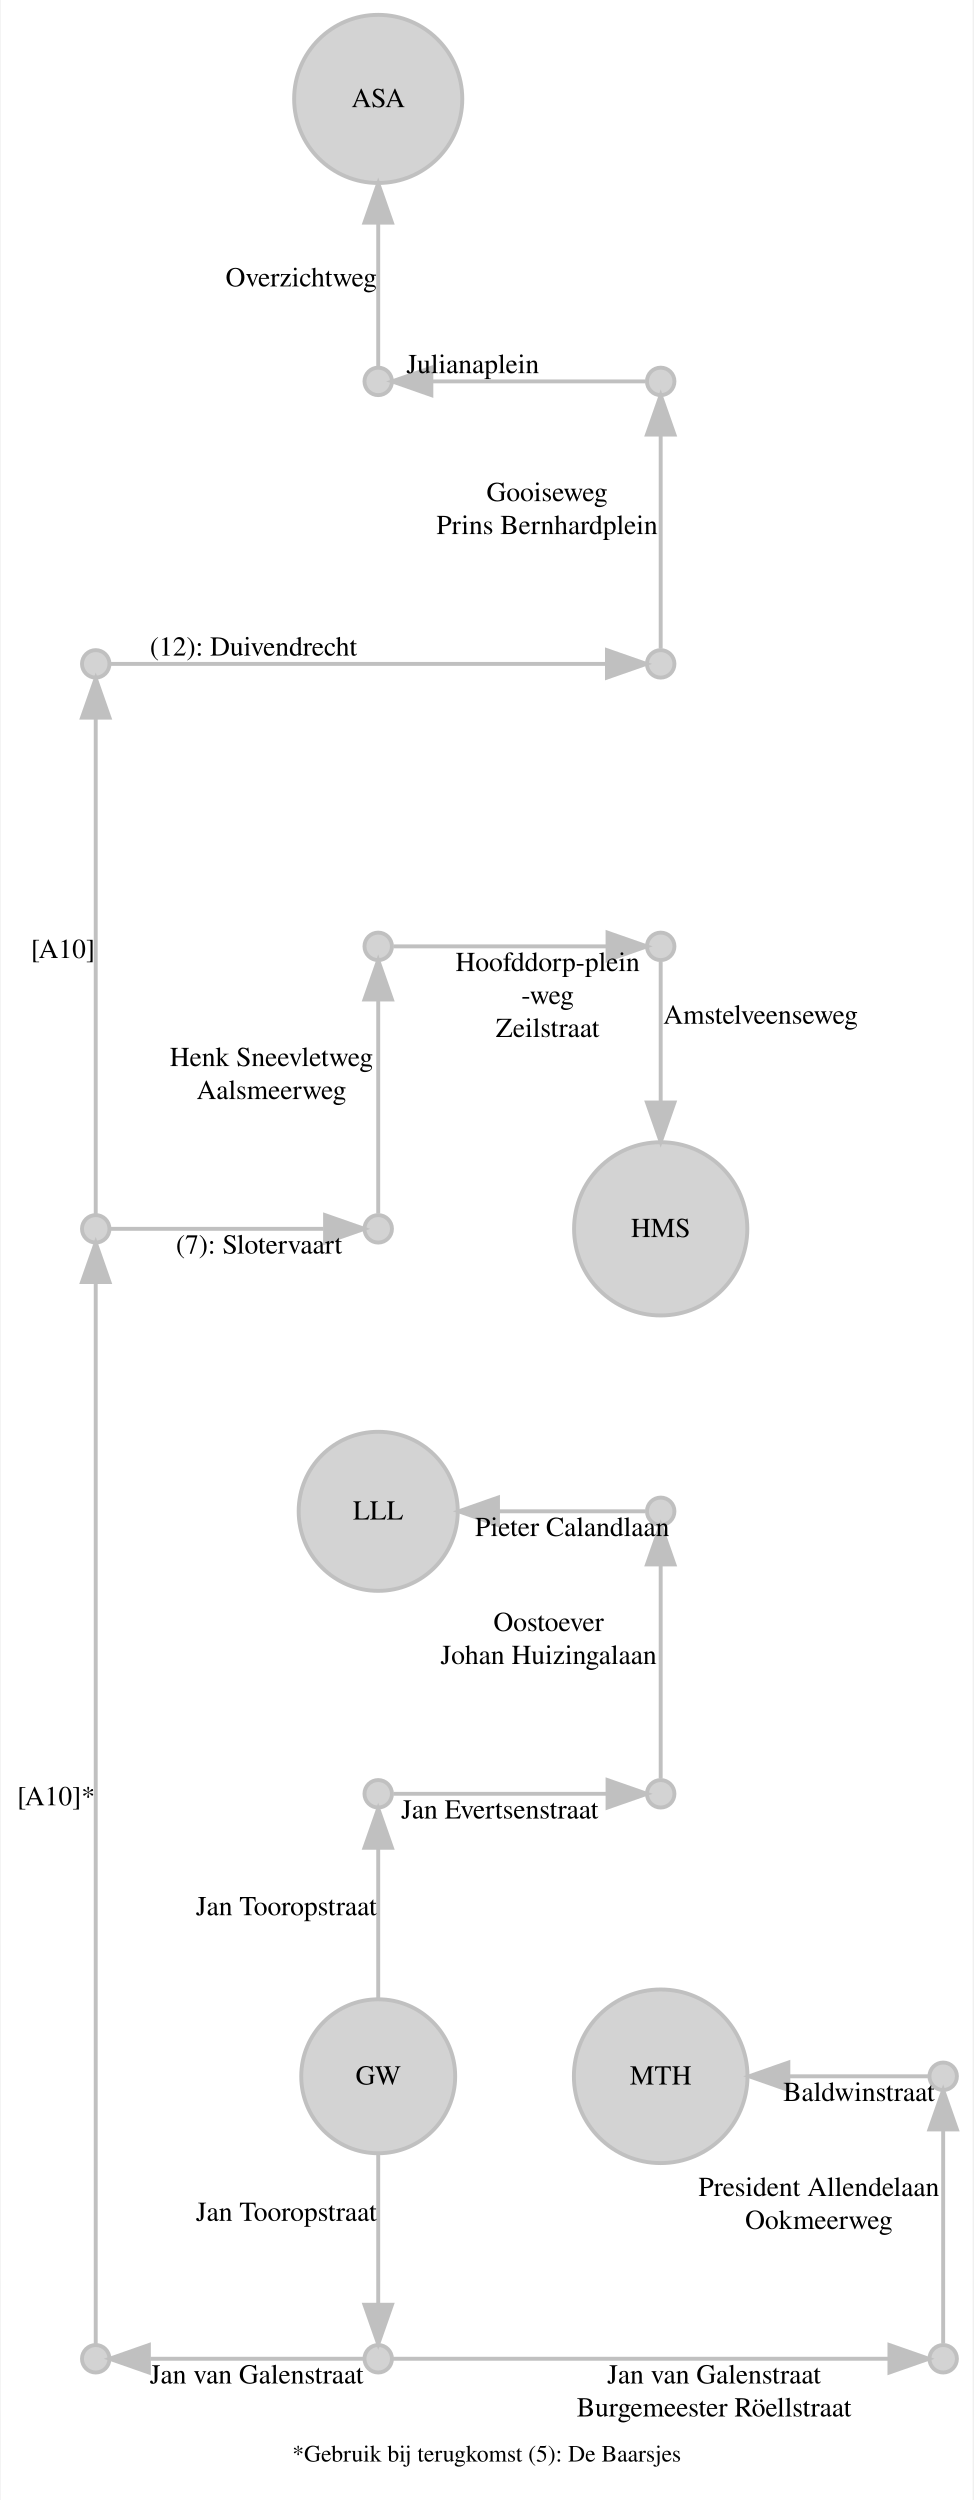
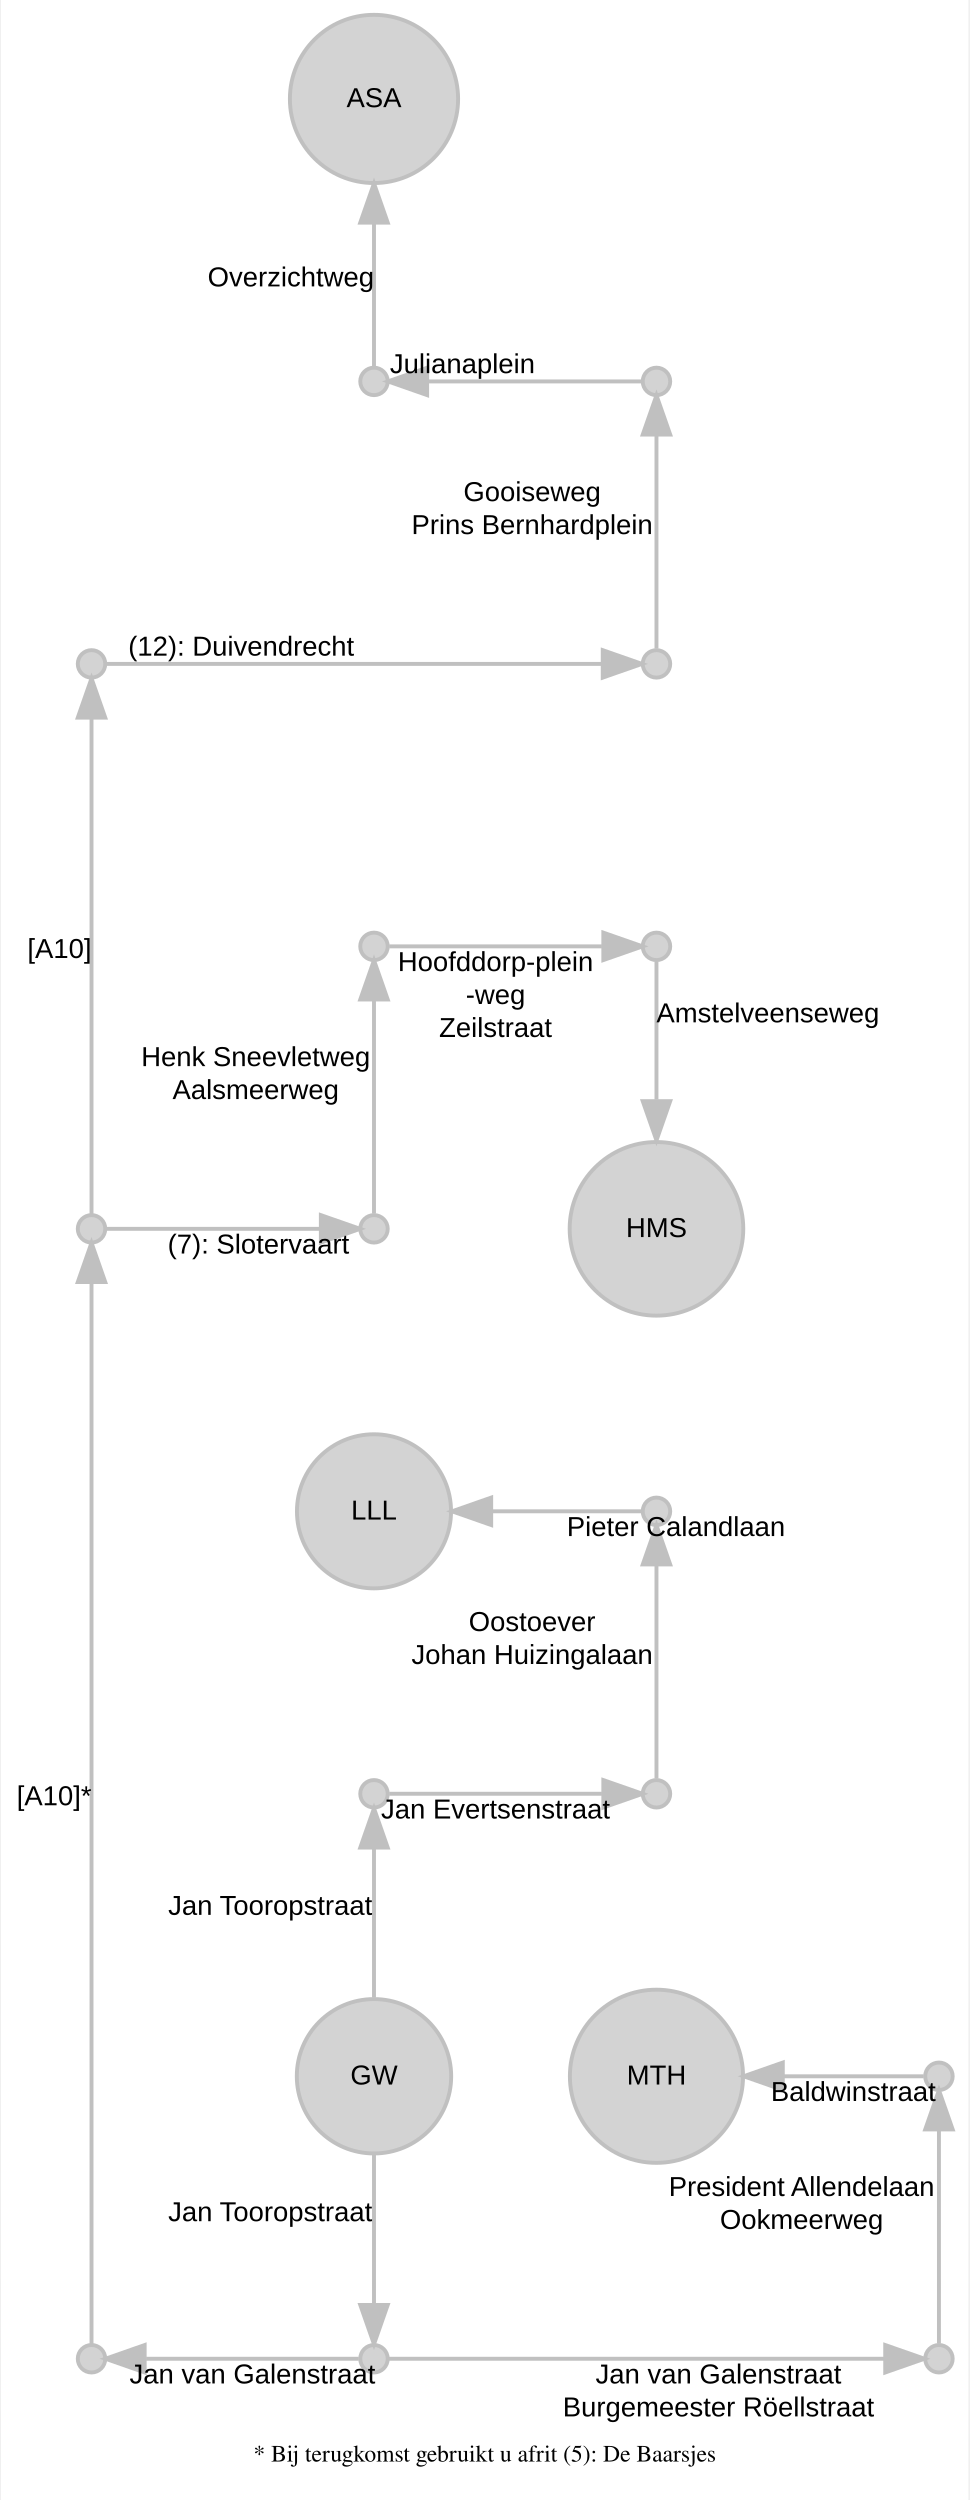
- <svg xmlns="http://www.w3.org/2000/svg" width="248pt" height="637pt" viewBox="0.00 0.00 247.71 637.21">
-   <g id="graph0" class="graph" transform="scale(1 1) rotate(0) translate(4 633.2117)">
-     <polygon fill="#ffffff" stroke="transparent" points="-4,4 -4,-633.212 243.714,-633.212 243.714,4 -4,4" />
-     <text text-anchor="middle" x="119.857" y="-5.8" font-family="Times,serif" font-size="6.00" fill="#000000">*Gebruik bij terugkomst (5): De Baarsjes</text>
+ <svg xmlns="http://www.w3.org/2000/svg" width="247pt" height="637pt" viewBox="0.00 0.00 246.56 637.22">
+   <g id="graph0" class="graph" transform="scale(1 1) rotate(0) translate(4 633.2167)">
+     <polygon fill="#ffffff" stroke="transparent" points="-4,4 -4,-633.217 242.564,-633.217 242.564,4 -4,4" />
+     <text text-anchor="middle" x="119.282" y="-5.8" font-family="Times,serif" font-size="6.00" fill="#000000">* Bij terugkomst gebruikt u afrit (5): De Baarsjes</text>
    <g id="node1" class="node">
-       <ellipse fill="#d3d3d3" stroke="#c0c0c0" cx="92.214" cy="-104" rx="19.618" ry="19.618" />
-       <text text-anchor="middle" x="92.214" y="-101.9" font-family="Times,serif" font-size="7.00" fill="#000000">GW</text>
+       <ellipse fill="#d3d3d3" stroke="#c0c0c0" cx="91.064" cy="-104" rx="19.674" ry="19.674" />
+       <text text-anchor="middle" x="91.064" y="-101.9" font-family="Arial" font-size="7.00" fill="#000000">GW</text>
    </g>
    <g id="node6" class="node">
-       <ellipse fill="#d3d3d3" stroke="#c0c0c0" cx="92.214" cy="-176" rx="3.5" ry="3.5" />
+       <ellipse fill="#d3d3d3" stroke="#c0c0c0" cx="91.064" cy="-176" rx="3.5" ry="3.5" />
    </g>
    <g id="edge1" class="edge">
-       <path fill="none" stroke="#c0c0c0" d="M92.214,-123.674C92.214,-135.896 92.214,-151.302 92.214,-162.225" />
-       <polygon fill="#c0c0c0" stroke="#c0c0c0" points="88.714,-162.243 92.214,-172.243 95.714,-162.243 88.714,-162.243" />
-       <text text-anchor="middle" x="68.792" y="-145.05" font-family="Times,serif" font-size="7.00" fill="#000000">Jan Tooropstraat</text>
+       <path fill="none" stroke="#c0c0c0" d="M91.064,-124.056C91.064,-136.138 91.064,-151.224 91.064,-162.019" />
+       <polygon fill="#c0c0c0" stroke="#c0c0c0" points="87.564,-162.285 91.064,-172.285 94.564,-162.285 87.564,-162.285" />
+       <text text-anchor="middle" x="64.612" y="-145.138" font-family="Arial" font-size="7.00" fill="#000000">Jan Tooropstraat</text>
    </g>
    <g id="node10" class="node">
-       <ellipse fill="#d3d3d3" stroke="#c0c0c0" cx="92.214" cy="-32" rx="3.5" ry="3.5" />
+       <ellipse fill="#d3d3d3" stroke="#c0c0c0" cx="91.064" cy="-32" rx="3.5" ry="3.5" />
    </g>
    <g id="edge2" class="edge">
-       <path fill="none" stroke="#c0c0c0" d="M92.214,-84.326C92.214,-72.104 92.214,-56.698 92.214,-45.775" />
-       <polygon fill="#c0c0c0" stroke="#c0c0c0" points="95.714,-45.757 92.214,-35.757 88.714,-45.757 95.714,-45.757" />
-       <text text-anchor="middle" x="68.792" y="-67.15" font-family="Times,serif" font-size="7.00" fill="#000000">Jan Tooropstraat</text>
+       <path fill="none" stroke="#c0c0c0" d="M91.064,-83.944C91.064,-71.862 91.064,-56.776 91.064,-45.981" />
+       <polygon fill="#c0c0c0" stroke="#c0c0c0" points="94.564,-45.715 91.064,-35.715 87.564,-45.715 94.564,-45.715" />
+       <text text-anchor="middle" x="64.612" y="-67.062" font-family="Arial" font-size="7.00" fill="#000000">Jan Tooropstraat</text>
    </g>
    <g id="node2" class="node">
-       <ellipse fill="#d3d3d3" stroke="#c0c0c0" cx="92.214" cy="-248" rx="20.271" ry="20.271" />
-       <text text-anchor="middle" x="92.214" y="-245.9" font-family="Times,serif" font-size="7.00" fill="#000000">LLL</text>
+       <ellipse fill="#d3d3d3" stroke="#c0c0c0" cx="91.064" cy="-248" rx="19.637" ry="19.637" />
+       <text text-anchor="middle" x="91.064" y="-245.9" font-family="Arial" font-size="7.00" fill="#000000">LLL</text>
    </g>
    <g id="node3" class="node">
-       <ellipse fill="#d3d3d3" stroke="#c0c0c0" cx="164.214" cy="-104" rx="22.123" ry="22.123" />
-       <text text-anchor="middle" x="164.214" y="-101.9" font-family="Times,serif" font-size="7.00" fill="#000000">MTH</text>
+       <ellipse fill="#d3d3d3" stroke="#c0c0c0" cx="163.064" cy="-104" rx="22.067" ry="22.067" />
+       <text text-anchor="middle" x="163.064" y="-101.9" font-family="Arial" font-size="7.00" fill="#000000">MTH</text>
    </g>
    <g id="node4" class="node">
-       <ellipse fill="#d3d3d3" stroke="#c0c0c0" cx="164.214" cy="-320" rx="22.077" ry="22.077" />
-       <text text-anchor="middle" x="164.214" y="-317.9" font-family="Times,serif" font-size="7.00" fill="#000000">HMS</text>
+       <ellipse fill="#d3d3d3" stroke="#c0c0c0" cx="163.064" cy="-320" rx="22.123" ry="22.123" />
+       <text text-anchor="middle" x="163.064" y="-317.9" font-family="Arial" font-size="7.00" fill="#000000">HMS</text>
    </g>
    <g id="node5" class="node">
-       <ellipse fill="#d3d3d3" stroke="#c0c0c0" cx="92.214" cy="-608" rx="21.426" ry="21.426" />
-       <text text-anchor="middle" x="92.214" y="-605.9" font-family="Times,serif" font-size="7.00" fill="#000000">ASA</text>
+       <ellipse fill="#d3d3d3" stroke="#c0c0c0" cx="91.064" cy="-608" rx="21.436" ry="21.436" />
+       <text text-anchor="middle" x="91.064" y="-605.9" font-family="Arial" font-size="7.00" fill="#000000">ASA</text>
    </g>
    <g id="node7" class="node">
-       <ellipse fill="#d3d3d3" stroke="#c0c0c0" cx="164.214" cy="-176" rx="3.5" ry="3.5" />
+       <ellipse fill="#d3d3d3" stroke="#c0c0c0" cx="163.064" cy="-176" rx="3.5" ry="3.5" />
    </g>
    <g id="edge3" class="edge">
-       <path fill="none" stroke="#c0c0c0" d="M96.085,-176C106.14,-176 133.473,-176 150.304,-176" />
-       <polygon fill="#c0c0c0" stroke="#c0c0c0" points="150.668,-179.5 160.668,-176 150.668,-172.5 150.668,-179.5" />
-       <text text-anchor="middle" x="123.195" y="-169.7" font-family="Times,serif" font-size="7.00" fill="#000000">Jan Evertsenstraat</text>
+       <path fill="none" stroke="#c0c0c0" d="M94.935,-176C104.99,-176 132.323,-176 149.154,-176" />
+       <polygon fill="#c0c0c0" stroke="#c0c0c0" points="149.518,-179.5 159.518,-176 149.518,-172.5 149.518,-179.5" />
+       <text text-anchor="middle" x="122.044" y="-169.7" font-family="Arial" font-size="7.00" fill="#000000">Jan Evertsenstraat</text>
    </g>
    <g id="node9" class="node">
-       <ellipse fill="#d3d3d3" stroke="#c0c0c0" cx="164.214" cy="-248" rx="3.5" ry="3.5" />
+       <ellipse fill="#d3d3d3" stroke="#c0c0c0" cx="163.064" cy="-248" rx="3.5" ry="3.5" />
    </g>
    <g id="edge4" class="edge">
-       <path fill="none" stroke="#c0c0c0" d="M164.214,-179.871C164.214,-189.926 164.214,-217.259 164.214,-234.09" />
-       <polygon fill="#c0c0c0" stroke="#c0c0c0" points="160.714,-234.454 164.214,-244.454 167.714,-234.454 160.714,-234.454" />
-       <text text-anchor="middle" x="135.64" y="-217.481" font-family="Times,serif" font-size="7.00" fill="#000000">Oostoever </text>
-       <text text-anchor="middle" x="135.64" y="-209.081" font-family="Times,serif" font-size="7.00" fill="#000000"> Johan Huizingalaan</text>
+       <path fill="none" stroke="#c0c0c0" d="M163.064,-179.871C163.064,-189.926 163.064,-217.259 163.064,-234.09" />
+       <polygon fill="#c0c0c0" stroke="#c0c0c0" points="159.564,-234.454 163.064,-244.454 166.564,-234.454 159.564,-234.454" />
+       <text text-anchor="middle" x="131.36" y="-217.481" font-family="Arial" font-size="7.00" fill="#000000">Oostoever </text>
+       <text text-anchor="middle" x="131.36" y="-209.081" font-family="Arial" font-size="7.00" fill="#000000"> Johan Huizingalaan</text>
    </g>
    <g id="node8" class="node">
-       <ellipse fill="#d3d3d3" stroke="#c0c0c0" cx="236.214" cy="-32" rx="3.5" ry="3.5" />
+       <ellipse fill="#d3d3d3" stroke="#c0c0c0" cx="235.064" cy="-32" rx="3.5" ry="3.5" />
    </g>
    <g id="node11" class="node">
-       <ellipse fill="#d3d3d3" stroke="#c0c0c0" cx="236.214" cy="-104" rx="3.5" ry="3.5" />
+       <ellipse fill="#d3d3d3" stroke="#c0c0c0" cx="235.064" cy="-104" rx="3.5" ry="3.5" />
    </g>
    <g id="edge5" class="edge">
-       <path fill="none" stroke="#c0c0c0" d="M236.214,-35.871C236.214,-45.926 236.214,-73.259 236.214,-90.09" />
-       <polygon fill="#c0c0c0" stroke="#c0c0c0" points="232.714,-90.454 236.214,-100.454 239.714,-90.454 232.714,-90.454" />
-       <text text-anchor="middle" x="204.53" y="-73.481" font-family="Times,serif" font-size="7.00" fill="#000000">President Allendelaan </text>
-       <text text-anchor="middle" x="204.53" y="-65.081" font-family="Times,serif" font-size="7.00" fill="#000000"> Ookmeerweg</text>
+       <path fill="none" stroke="#c0c0c0" d="M235.064,-35.871C235.064,-45.926 235.064,-73.259 235.064,-90.09" />
+       <polygon fill="#c0c0c0" stroke="#c0c0c0" points="231.564,-90.454 235.064,-100.454 238.564,-90.454 231.564,-90.454" />
+       <text text-anchor="middle" x="200.054" y="-73.481" font-family="Arial" font-size="7.00" fill="#000000">President Allendelaan </text>
+       <text text-anchor="middle" x="200.054" y="-65.081" font-family="Arial" font-size="7.00" fill="#000000"> Ookmeerweg</text>
    </g>
    <g id="edge6" class="edge">
-       <path fill="none" stroke="#c0c0c0" d="M160.343,-248C153.245,-248 137.536,-248 122.99,-248" />
-       <polygon fill="#c0c0c0" stroke="#c0c0c0" points="122.744,-244.5 112.744,-248 122.744,-251.5 122.744,-244.5" />
-       <text text-anchor="middle" x="141.667" y="-241.7" font-family="Times,serif" font-size="7.00" fill="#000000">Pieter Calandlaan</text>
+       <path fill="none" stroke="#c0c0c0" d="M159.193,-248C152,-248 135.969,-248 121.263,-248" />
+       <polygon fill="#c0c0c0" stroke="#c0c0c0" points="120.935,-244.5 110.935,-248 120.935,-251.5 120.935,-244.5" />
+       <text text-anchor="middle" x="168.04" y="-241.7" font-family="Arial" font-size="7.00" fill="#000000">Pieter Calandlaan</text>
    </g>
    <g id="edge7" class="edge">
-       <path fill="none" stroke="#c0c0c0" d="M95.773,-32C113.285,-32 190.722,-32 222.517,-32" />
-       <polygon fill="#c0c0c0" stroke="#c0c0c0" points="222.519,-35.5 232.519,-32 222.519,-28.5 222.519,-35.5" />
-       <text text-anchor="middle" x="177.819" y="-25.7" font-family="Times,serif" font-size="7.00" fill="#000000">Jan van Galenstraat </text>
-       <text text-anchor="middle" x="177.819" y="-17.3" font-family="Times,serif" font-size="7.00" fill="#000000"> Burgemeester Röellstraat</text>
+       <path fill="none" stroke="#c0c0c0" d="M94.623,-32C112.135,-32 189.572,-32 221.367,-32" />
+       <polygon fill="#c0c0c0" stroke="#c0c0c0" points="221.369,-35.5 231.369,-32 221.369,-28.5 221.369,-35.5" />
+       <text text-anchor="middle" x="178.867" y="-25.7" font-family="Arial" font-size="7.00" fill="#000000">Jan van Galenstraat </text>
+       <text text-anchor="middle" x="178.867" y="-17.3" font-family="Arial" font-size="7.00" fill="#000000"> Burgemeester Röellstraat</text>
    </g>
    <g id="node12" class="node">
-       <ellipse fill="#d3d3d3" stroke="#c0c0c0" cx="20.214" cy="-32" rx="3.5" ry="3.5" />
+       <ellipse fill="#d3d3d3" stroke="#c0c0c0" cx="19.064" cy="-32" rx="3.5" ry="3.5" />
    </g>
    <g id="edge8" class="edge">
-       <path fill="none" stroke="#c0c0c0" d="M88.343,-32C78.288,-32 50.955,-32 34.123,-32" />
-       <polygon fill="#c0c0c0" stroke="#c0c0c0" points="33.76,-28.5 23.76,-32 33.76,-35.5 33.76,-28.5" />
-       <text text-anchor="middle" x="61.233" y="-25.7" font-family="Times,serif" font-size="7.00" fill="#000000">Jan van Galenstraat</text>
+       <path fill="none" stroke="#c0c0c0" d="M87.193,-32C77.138,-32 49.805,-32 32.973,-32" />
+       <polygon fill="#c0c0c0" stroke="#c0c0c0" points="32.61,-28.5 22.61,-32 32.61,-35.5 32.61,-28.5" />
+       <text text-anchor="middle" x="60.083" y="-25.7" font-family="Arial" font-size="7.00" fill="#000000">Jan van Galenstraat</text>
    </g>
    <g id="edge9" class="edge">
-       <path fill="none" stroke="#c0c0c0" d="M232.343,-104C225.593,-104 211.057,-104 197.138,-104" />
-       <polygon fill="#c0c0c0" stroke="#c0c0c0" points="196.755,-100.5 186.754,-104 196.754,-107.5 196.755,-100.5" />
-       <text text-anchor="middle" x="214.741" y="-97.7" font-family="Times,serif" font-size="7.00" fill="#000000">Baldwinstraat</text>
+       <path fill="none" stroke="#c0c0c0" d="M231.193,-104C224.329,-104 209.417,-104 195.289,-104" />
+       <polygon fill="#c0c0c0" stroke="#c0c0c0" points="195.266,-100.5 185.266,-104 195.266,-107.5 195.266,-100.5" />
+       <text text-anchor="middle" x="213.241" y="-97.7" font-family="Arial" font-size="7.00" fill="#000000">Baldwinstraat</text>
    </g>
    <g id="node13" class="node">
-       <ellipse fill="#d3d3d3" stroke="#c0c0c0" cx="20.214" cy="-320" rx="3.5" ry="3.5" />
+       <ellipse fill="#d3d3d3" stroke="#c0c0c0" cx="19.064" cy="-320" rx="3.5" ry="3.5" />
    </g>
    <g id="edge10" class="edge">
-       <path fill="none" stroke="#c0c0c0" d="M20.214,-35.641C20.214,-64.275 20.214,-253.483 20.214,-306.319" />
-       <polygon fill="#c0c0c0" stroke="#c0c0c0" points="16.714,-306.44 20.214,-316.44 23.714,-306.44 16.714,-306.44" />
-       <text text-anchor="middle" x="10.107" y="-173.08" font-family="Times,serif" font-size="7.00" fill="#000000">[A10]*</text>
+       <path fill="none" stroke="#c0c0c0" d="M19.064,-35.641C19.064,-64.275 19.064,-253.483 19.064,-306.319" />
+       <polygon fill="#c0c0c0" stroke="#c0c0c0" points="15.564,-306.44 19.064,-316.44 22.564,-306.44 15.564,-306.44" />
+       <text text-anchor="middle" x="9.532" y="-173.08" font-family="Arial" font-size="7.00" fill="#000000">[A10]*</text>
    </g>
    <g id="node16" class="node">
-       <ellipse fill="#d3d3d3" stroke="#c0c0c0" cx="92.214" cy="-320" rx="3.5" ry="3.5" />
+       <ellipse fill="#d3d3d3" stroke="#c0c0c0" cx="91.064" cy="-320" rx="3.5" ry="3.5" />
    </g>
    <g id="edge11" class="edge">
-       <path fill="none" stroke="#c0c0c0" d="M24.085,-320C34.14,-320 61.473,-320 78.304,-320" />
-       <polygon fill="#c0c0c0" stroke="#c0c0c0" points="78.668,-323.5 88.668,-320 78.668,-316.5 78.668,-323.5" />
-       <text text-anchor="middle" x="61.836" y="-313.7" font-family="Times,serif" font-size="7.00" fill="#000000">(7): Slotervaart</text>
+       <path fill="none" stroke="#c0c0c0" d="M22.935,-320C32.99,-320 60.323,-320 77.154,-320" />
+       <polygon fill="#c0c0c0" stroke="#c0c0c0" points="77.518,-323.5 87.518,-320 77.518,-316.5 77.518,-323.5" />
+       <text text-anchor="middle" x="61.615" y="-313.7" font-family="Arial" font-size="7.00" fill="#000000">(7): Slotervaart</text>
    </g>
    <g id="node18" class="node">
-       <ellipse fill="#d3d3d3" stroke="#c0c0c0" cx="20.214" cy="-464" rx="3.5" ry="3.5" />
+       <ellipse fill="#d3d3d3" stroke="#c0c0c0" cx="19.064" cy="-464" rx="3.5" ry="3.5" />
    </g>
    <g id="edge12" class="edge">
-       <path fill="none" stroke="#c0c0c0" d="M20.214,-323.56C20.214,-341.071 20.214,-418.508 20.214,-450.303" />
-       <polygon fill="#c0c0c0" stroke="#c0c0c0" points="16.714,-450.305 20.214,-460.305 23.714,-450.305 16.714,-450.305" />
-       <text text-anchor="middle" x="11.857" y="-389.031" font-family="Times,serif" font-size="7.00" fill="#000000">[A10]</text>
+       <path fill="none" stroke="#c0c0c0" d="M19.064,-323.56C19.064,-341.071 19.064,-418.508 19.064,-450.303" />
+       <polygon fill="#c0c0c0" stroke="#c0c0c0" points="15.564,-450.305 19.064,-460.305 22.564,-450.305 15.564,-450.305" />
+       <text text-anchor="middle" x="10.893" y="-389.031" font-family="Arial" font-size="7.00" fill="#000000">[A10]</text>
    </g>
    <g id="node14" class="node">
-       <ellipse fill="#d3d3d3" stroke="#c0c0c0" cx="92.214" cy="-392" rx="3.5" ry="3.5" />
+       <ellipse fill="#d3d3d3" stroke="#c0c0c0" cx="91.064" cy="-392" rx="3.5" ry="3.5" />
    </g>
    <g id="node15" class="node">
-       <ellipse fill="#d3d3d3" stroke="#c0c0c0" cx="164.214" cy="-392" rx="3.5" ry="3.5" />
+       <ellipse fill="#d3d3d3" stroke="#c0c0c0" cx="163.064" cy="-392" rx="3.5" ry="3.5" />
    </g>
    <g id="edge13" class="edge">
-       <path fill="none" stroke="#c0c0c0" d="M96.085,-392C106.14,-392 133.473,-392 150.304,-392" />
-       <polygon fill="#c0c0c0" stroke="#c0c0c0" points="150.668,-395.5 160.668,-392 150.668,-388.5 150.668,-395.5" />
-       <text text-anchor="middle" x="135.393" y="-385.7" font-family="Times,serif" font-size="7.00" fill="#000000">Hoofddorp-plein </text>
-       <text text-anchor="middle" x="135.393" y="-377.3" font-family="Times,serif" font-size="7.00" fill="#000000"> -weg </text>
-       <text text-anchor="middle" x="135.393" y="-368.9" font-family="Times,serif" font-size="7.00" fill="#000000"> Zeilstraat</text>
+       <path fill="none" stroke="#c0c0c0" d="M94.935,-392C104.99,-392 132.323,-392 149.154,-392" />
+       <polygon fill="#c0c0c0" stroke="#c0c0c0" points="149.518,-395.5 159.518,-392 149.518,-388.5 149.518,-395.5" />
+       <text text-anchor="middle" x="122.044" y="-385.7" font-family="Arial" font-size="7.00" fill="#000000">Hoofddorp-plein </text>
+       <text text-anchor="middle" x="122.044" y="-377.3" font-family="Arial" font-size="7.00" fill="#000000"> -weg </text>
+       <text text-anchor="middle" x="122.044" y="-368.9" font-family="Arial" font-size="7.00" fill="#000000"> Zeilstraat</text>
    </g>
    <g id="edge14" class="edge">
-       <path fill="none" stroke="#c0c0c0" d="M164.214,-388.129C164.214,-381.266 164.214,-366.353 164.214,-352.225" />
-       <polygon fill="#c0c0c0" stroke="#c0c0c0" points="167.714,-352.202 164.214,-342.202 160.714,-352.202 167.714,-352.202" />
-       <text text-anchor="middle" x="189.676" y="-372.277" font-family="Times,serif" font-size="7.00" fill="#000000">Amstelveenseweg</text>
+       <path fill="none" stroke="#c0c0c0" d="M163.064,-388.129C163.064,-381.379 163.064,-366.843 163.064,-352.925" />
+       <polygon fill="#c0c0c0" stroke="#c0c0c0" points="166.564,-352.541 163.064,-342.541 159.564,-352.541 166.564,-352.541" />
+       <text text-anchor="middle" x="191.459" y="-372.627" font-family="Arial" font-size="7.00" fill="#000000">Amstelveenseweg</text>
    </g>
    <g id="edge15" class="edge">
-       <path fill="none" stroke="#c0c0c0" d="M92.214,-323.871C92.214,-333.926 92.214,-361.259 92.214,-378.09" />
-       <polygon fill="#c0c0c0" stroke="#c0c0c0" points="88.714,-378.454 92.214,-388.454 95.714,-378.454 88.714,-378.454" />
-       <text text-anchor="middle" x="65.001" y="-361.481" font-family="Times,serif" font-size="7.00" fill="#000000">Henk Sneevletweg </text>
-       <text text-anchor="middle" x="65.001" y="-353.081" font-family="Times,serif" font-size="7.00" fill="#000000"> Aalsmeerweg</text>
+       <path fill="none" stroke="#c0c0c0" d="M91.064,-323.871C91.064,-333.926 91.064,-361.259 91.064,-378.09" />
+       <polygon fill="#c0c0c0" stroke="#c0c0c0" points="87.564,-378.454 91.064,-388.454 94.564,-378.454 87.564,-378.454" />
+       <text text-anchor="middle" x="60.916" y="-361.481" font-family="Arial" font-size="7.00" fill="#000000">Henk Sneevletweg </text>
+       <text text-anchor="middle" x="60.916" y="-353.081" font-family="Arial" font-size="7.00" fill="#000000"> Aalsmeerweg</text>
    </g>
    <g id="node17" class="node">
-       <ellipse fill="#d3d3d3" stroke="#c0c0c0" cx="92.214" cy="-536" rx="3.5" ry="3.5" />
+       <ellipse fill="#d3d3d3" stroke="#c0c0c0" cx="91.064" cy="-536" rx="3.5" ry="3.5" />
    </g>
    <g id="edge17" class="edge">
-       <path fill="none" stroke="#c0c0c0" d="M92.214,-539.871C92.214,-546.828 92.214,-562.057 92.214,-576.355" />
-       <polygon fill="#c0c0c0" stroke="#c0c0c0" points="88.714,-576.471 92.214,-586.471 95.714,-576.471 88.714,-576.471" />
-       <text text-anchor="middle" x="72.585" y="-560.213" font-family="Times,serif" font-size="7.00" fill="#000000">Overzichtweg</text>
+       <path fill="none" stroke="#c0c0c0" d="M91.064,-539.871C91.064,-546.828 91.064,-562.057 91.064,-576.355" />
+       <polygon fill="#c0c0c0" stroke="#c0c0c0" points="87.564,-576.471 91.064,-586.471 94.564,-576.471 87.564,-576.471" />
+       <text text-anchor="middle" x="69.867" y="-560.213" font-family="Arial" font-size="7.00" fill="#000000">Overzichtweg</text>
    </g>
    <g id="node19" class="node">
-       <ellipse fill="#d3d3d3" stroke="#c0c0c0" cx="164.214" cy="-464" rx="3.5" ry="3.5" />
+       <ellipse fill="#d3d3d3" stroke="#c0c0c0" cx="163.064" cy="-464" rx="3.5" ry="3.5" />
    </g>
    <g id="edge18" class="edge">
-       <path fill="none" stroke="#c0c0c0" d="M23.773,-464C41.285,-464 118.722,-464 150.517,-464" />
-       <polygon fill="#c0c0c0" stroke="#c0c0c0" points="150.519,-467.5 160.519,-464 150.519,-460.5 150.519,-467.5" />
-       <text text-anchor="middle" x="60.419" y="-466.1" font-family="Times,serif" font-size="7.00" fill="#000000">(12): Duivendrecht</text>
+       <path fill="none" stroke="#c0c0c0" d="M22.623,-464C40.135,-464 117.572,-464 149.367,-464" />
+       <polygon fill="#c0c0c0" stroke="#c0c0c0" points="149.369,-467.5 159.369,-464 149.369,-460.5 149.369,-467.5" />
+       <text text-anchor="middle" x="57.213" y="-466.1" font-family="Arial" font-size="7.00" fill="#000000">(12): Duivendrecht</text>
    </g>
    <g id="node20" class="node">
-       <ellipse fill="#d3d3d3" stroke="#c0c0c0" cx="164.214" cy="-536" rx="3.5" ry="3.5" />
+       <ellipse fill="#d3d3d3" stroke="#c0c0c0" cx="163.064" cy="-536" rx="3.5" ry="3.5" />
    </g>
    <g id="edge19" class="edge">
-       <path fill="none" stroke="#c0c0c0" d="M164.214,-467.871C164.214,-477.926 164.214,-505.259 164.214,-522.09" />
-       <polygon fill="#c0c0c0" stroke="#c0c0c0" points="160.714,-522.454 164.214,-532.454 167.714,-522.454 160.714,-522.454" />
-       <text text-anchor="middle" x="135.249" y="-505.481" font-family="Times,serif" font-size="7.00" fill="#000000">Gooiseweg </text>
-       <text text-anchor="middle" x="135.249" y="-497.081" font-family="Times,serif" font-size="7.00" fill="#000000"> Prins Bernhardplein</text>
+       <path fill="none" stroke="#c0c0c0" d="M163.064,-467.871C163.064,-477.926 163.064,-505.259 163.064,-522.09" />
+       <polygon fill="#c0c0c0" stroke="#c0c0c0" points="159.564,-522.454 163.064,-532.454 166.564,-522.454 159.564,-522.454" />
+       <text text-anchor="middle" x="131.364" y="-505.481" font-family="Arial" font-size="7.00" fill="#000000">Gooiseweg </text>
+       <text text-anchor="middle" x="131.364" y="-497.081" font-family="Arial" font-size="7.00" fill="#000000"> Prins Bernhardplein</text>
    </g>
    <g id="edge16" class="edge">
-       <path fill="none" stroke="#c0c0c0" d="M160.343,-536C150.288,-536 122.955,-536 106.124,-536" />
-       <polygon fill="#c0c0c0" stroke="#c0c0c0" points="105.76,-532.5 95.76,-536 105.76,-539.5 105.76,-532.5" />
-       <text text-anchor="middle" x="116.32" y="-538.1" font-family="Times,serif" font-size="7.00" fill="#000000">Julianaplein</text>
+       <path fill="none" stroke="#c0c0c0" d="M159.193,-536C149.137,-536 121.805,-536 104.973,-536" />
+       <polygon fill="#c0c0c0" stroke="#c0c0c0" points="104.61,-532.5 94.61,-536 104.61,-539.5 104.61,-532.5" />
+       <text text-anchor="middle" x="113.607" y="-538.1" font-family="Arial" font-size="7.00" fill="#000000">Julianaplein</text>
    </g>
  </g>
</svg>
